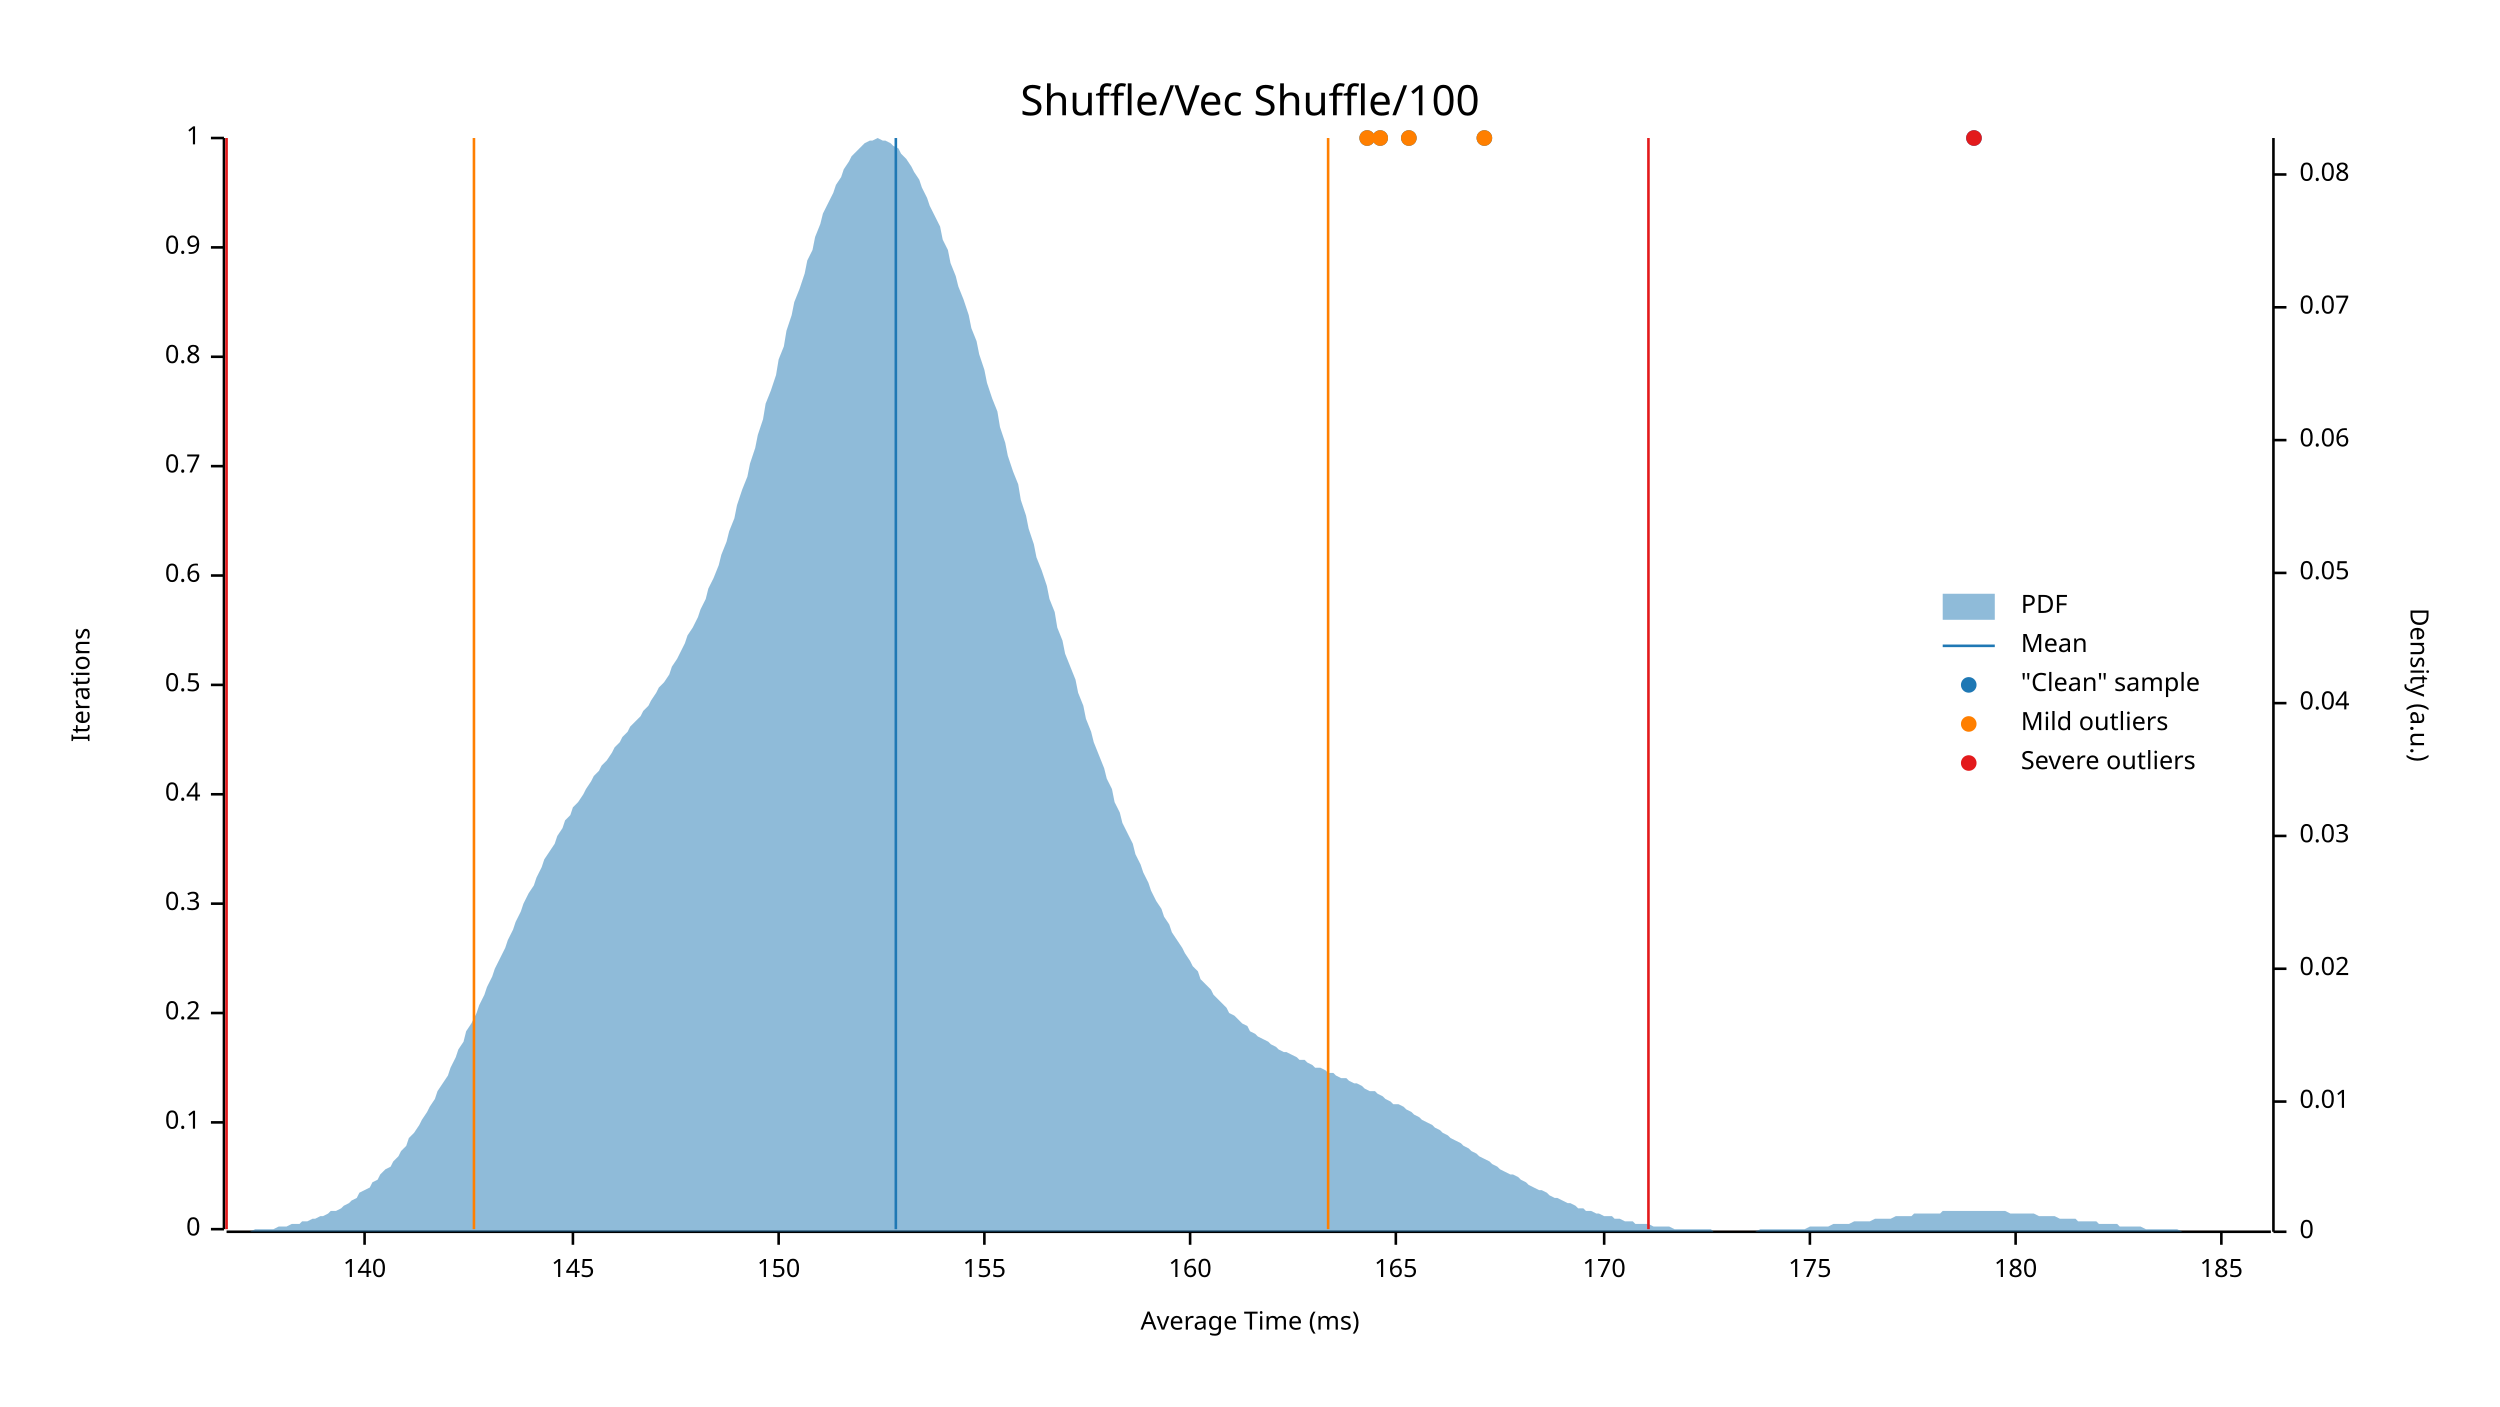
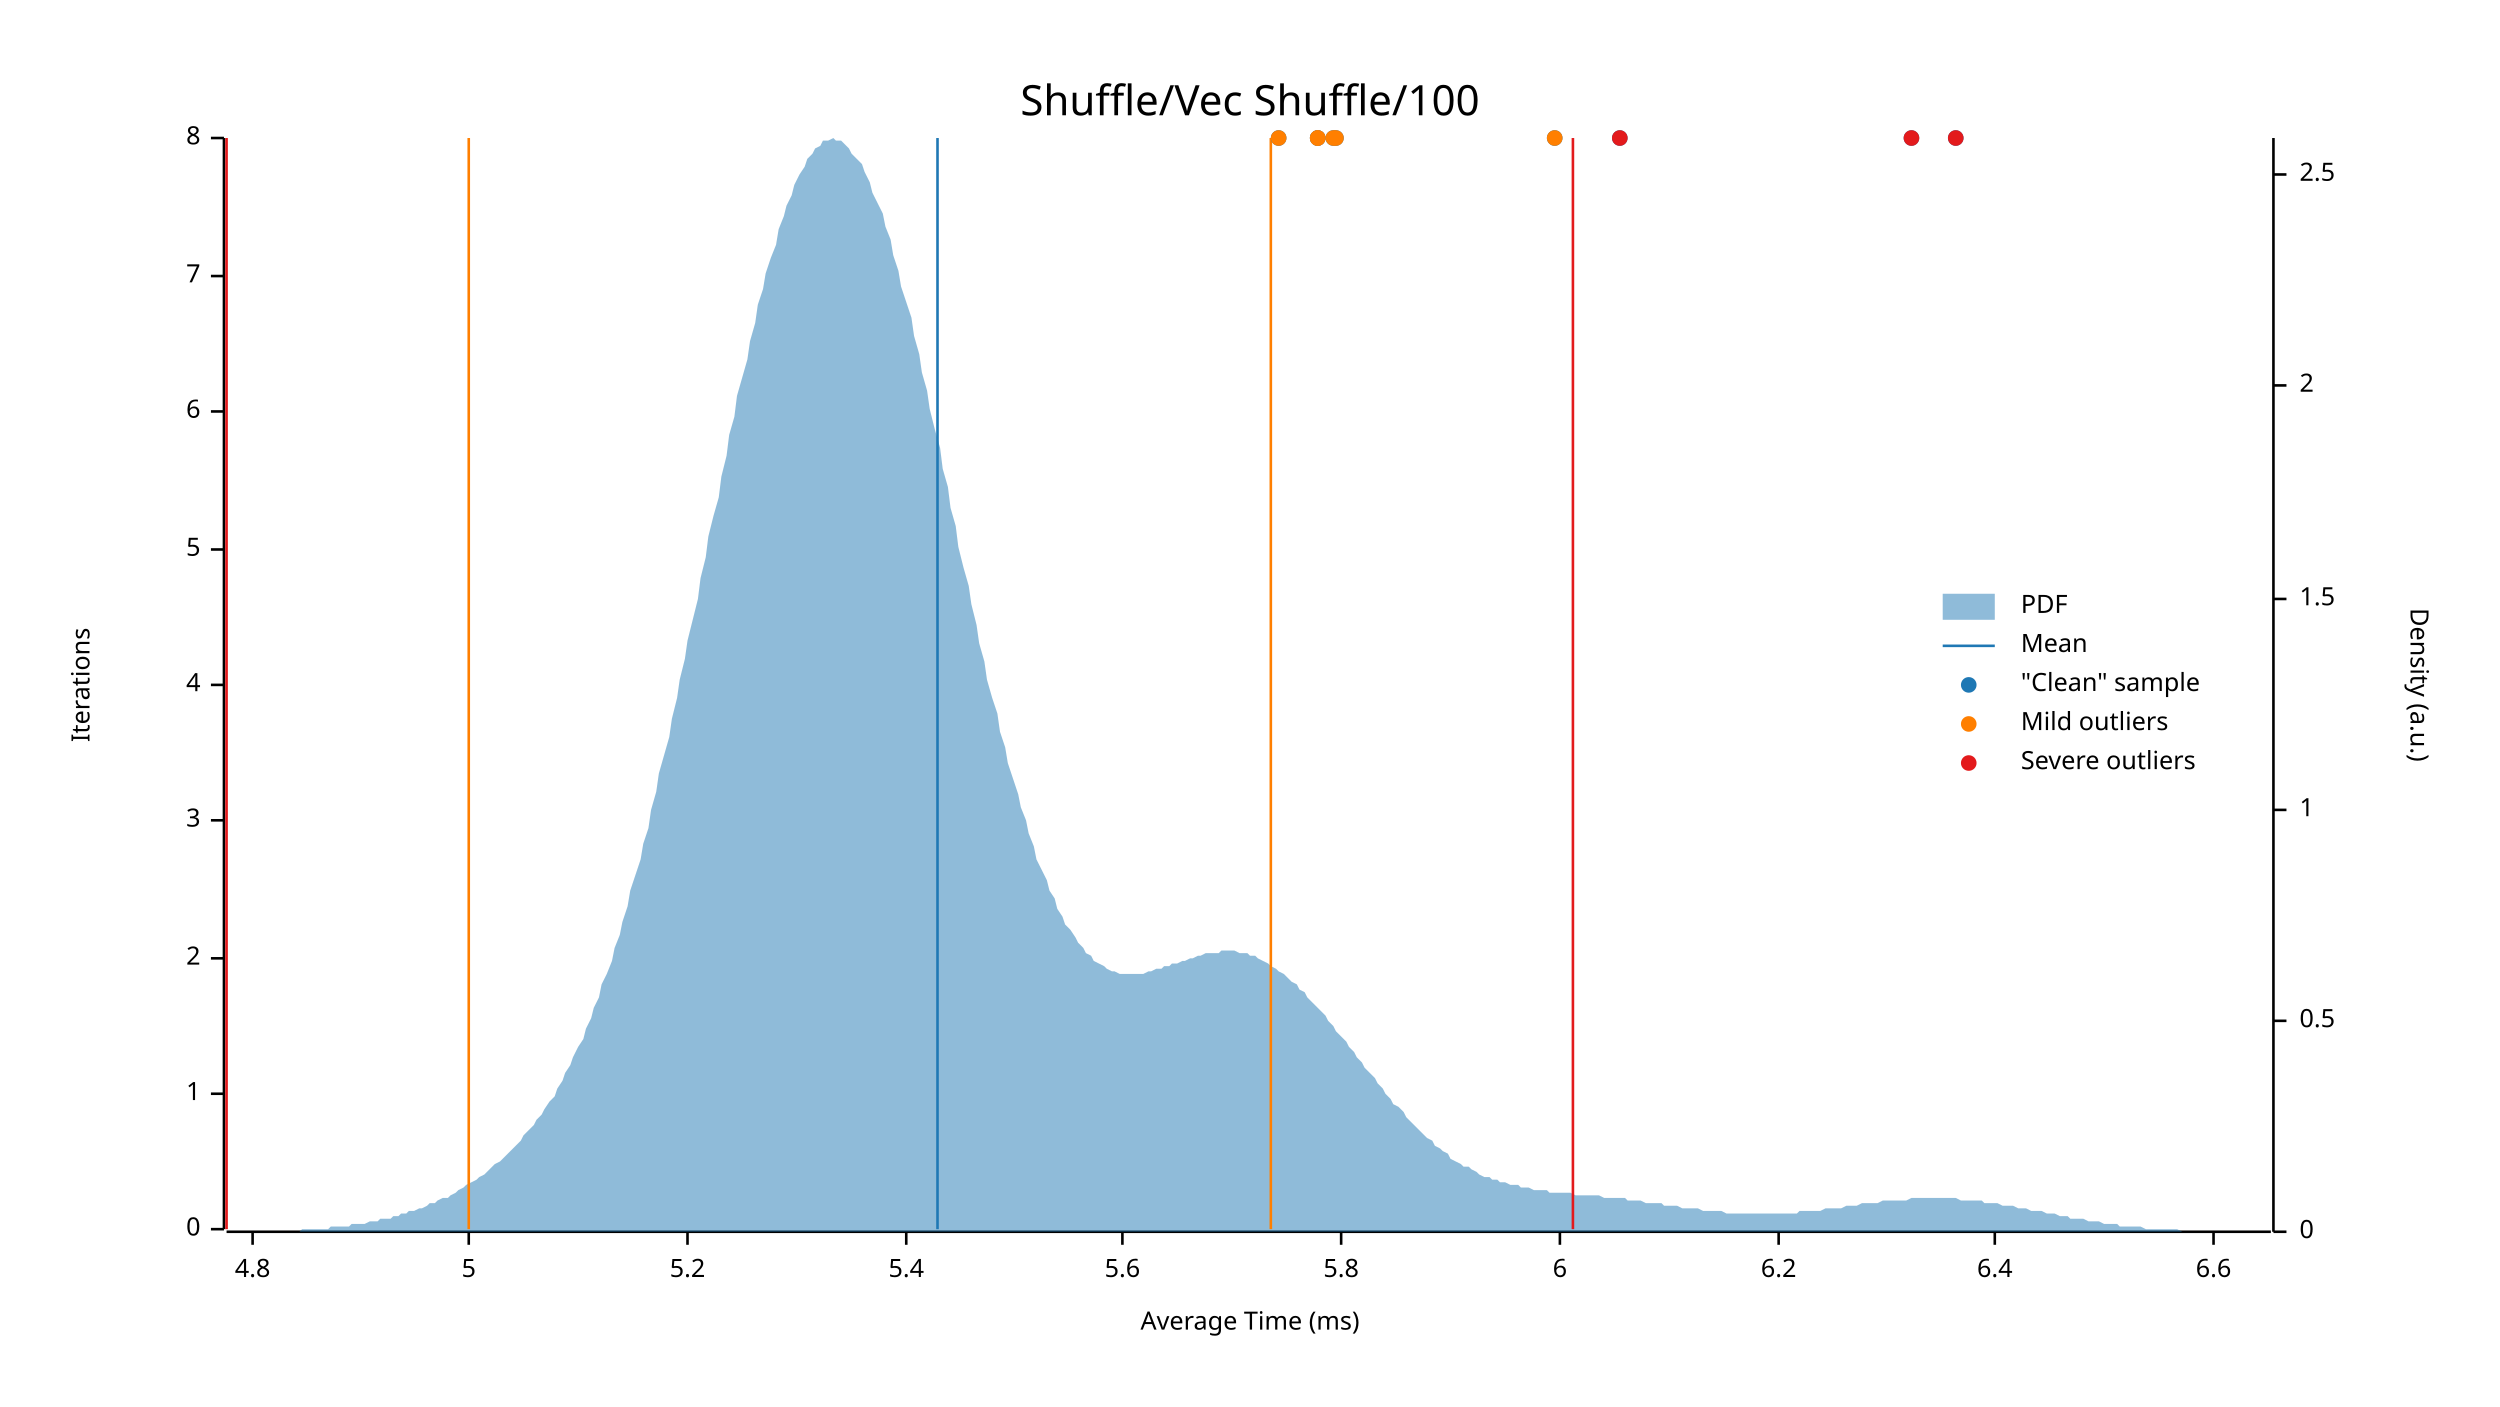
<svg xmlns="http://www.w3.org/2000/svg" width="960" height="540" viewBox="0 0 960 540">
  <text x="480" y="32" dy="0.76em" text-anchor="middle" font-family="sans-serif" font-size="16.129" opacity="1" fill="#000000">
Shuffle/Vec Shuffle/100
</text>
  <text x="27" y="263" dy="0.76em" text-anchor="middle" font-family="sans-serif" font-size="9.677" opacity="1" fill="#000000" transform="rotate(270, 27, 263)">
Iterations
</text>
  <text x="480" y="513" dy="-0.5ex" text-anchor="middle" font-family="sans-serif" font-size="9.677" opacity="1" fill="#000000">
Average Time (ms)
</text>
  <polyline fill="none" opacity="1" stroke="#000000" stroke-width="1" points="86,53 86,472 " />
  <text x="77" y="472" dy="0.5ex" text-anchor="end" font-family="sans-serif" font-size="9.677" opacity="1" fill="#000000">
0
</text>
  <polyline fill="none" opacity="1" stroke="#000000" stroke-width="1" points="81,472 86,472 " />
-   <text x="77" y="431" dy="0.5ex" text-anchor="end" font-family="sans-serif" font-size="9.677" opacity="1" fill="#000000">
- 0.1
+   <text x="77" y="420" dy="0.5ex" text-anchor="end" font-family="sans-serif" font-size="9.677" opacity="1" fill="#000000">
+ 1
</text>
-   <polyline fill="none" opacity="1" stroke="#000000" stroke-width="1" points="81,431 86,431 " />
-   <text x="77" y="389" dy="0.5ex" text-anchor="end" font-family="sans-serif" font-size="9.677" opacity="1" fill="#000000">
- 0.2
+   <polyline fill="none" opacity="1" stroke="#000000" stroke-width="1" points="81,420 86,420 " />
+   <text x="77" y="368" dy="0.5ex" text-anchor="end" font-family="sans-serif" font-size="9.677" opacity="1" fill="#000000">
+ 2
</text>
-   <polyline fill="none" opacity="1" stroke="#000000" stroke-width="1" points="81,389 86,389 " />
-   <text x="77" y="347" dy="0.5ex" text-anchor="end" font-family="sans-serif" font-size="9.677" opacity="1" fill="#000000">
- 0.3
+   <polyline fill="none" opacity="1" stroke="#000000" stroke-width="1" points="81,368 86,368 " />
+   <text x="77" y="315" dy="0.5ex" text-anchor="end" font-family="sans-serif" font-size="9.677" opacity="1" fill="#000000">
+ 3
</text>
-   <polyline fill="none" opacity="1" stroke="#000000" stroke-width="1" points="81,347 86,347 " />
-   <text x="77" y="305" dy="0.5ex" text-anchor="end" font-family="sans-serif" font-size="9.677" opacity="1" fill="#000000">
- 0.4
- </text>
-   <polyline fill="none" opacity="1" stroke="#000000" stroke-width="1" points="81,305 86,305 " />
+   <polyline fill="none" opacity="1" stroke="#000000" stroke-width="1" points="81,315 86,315 " />
  <text x="77" y="263" dy="0.5ex" text-anchor="end" font-family="sans-serif" font-size="9.677" opacity="1" fill="#000000">
- 0.5
+ 4
</text>
  <polyline fill="none" opacity="1" stroke="#000000" stroke-width="1" points="81,263 86,263 " />
-   <text x="77" y="221" dy="0.5ex" text-anchor="end" font-family="sans-serif" font-size="9.677" opacity="1" fill="#000000">
- 0.6
+   <text x="77" y="211" dy="0.5ex" text-anchor="end" font-family="sans-serif" font-size="9.677" opacity="1" fill="#000000">
+ 5
</text>
-   <polyline fill="none" opacity="1" stroke="#000000" stroke-width="1" points="81,221 86,221 " />
-   <text x="77" y="179" dy="0.5ex" text-anchor="end" font-family="sans-serif" font-size="9.677" opacity="1" fill="#000000">
- 0.7
+   <polyline fill="none" opacity="1" stroke="#000000" stroke-width="1" points="81,211 86,211 " />
+   <text x="77" y="158" dy="0.5ex" text-anchor="end" font-family="sans-serif" font-size="9.677" opacity="1" fill="#000000">
+ 6
</text>
-   <polyline fill="none" opacity="1" stroke="#000000" stroke-width="1" points="81,179 86,179 " />
-   <text x="77" y="137" dy="0.5ex" text-anchor="end" font-family="sans-serif" font-size="9.677" opacity="1" fill="#000000">
- 0.8
+   <polyline fill="none" opacity="1" stroke="#000000" stroke-width="1" points="81,158 86,158 " />
+   <text x="77" y="106" dy="0.5ex" text-anchor="end" font-family="sans-serif" font-size="9.677" opacity="1" fill="#000000">
+ 7
</text>
-   <polyline fill="none" opacity="1" stroke="#000000" stroke-width="1" points="81,137 86,137 " />
-   <text x="77" y="95" dy="0.5ex" text-anchor="end" font-family="sans-serif" font-size="9.677" opacity="1" fill="#000000">
- 0.9
- </text>
-   <polyline fill="none" opacity="1" stroke="#000000" stroke-width="1" points="81,95 86,95 " />
+   <polyline fill="none" opacity="1" stroke="#000000" stroke-width="1" points="81,106 86,106 " />
  <text x="77" y="53" dy="0.5ex" text-anchor="end" font-family="sans-serif" font-size="9.677" opacity="1" fill="#000000">
- 1
+ 8
</text>
  <polyline fill="none" opacity="1" stroke="#000000" stroke-width="1" points="81,53 86,53 " />
  <polyline fill="none" opacity="1" stroke="#000000" stroke-width="1" points="87,473 872,473 " />
-   <text x="140" y="483" dy="0.76em" text-anchor="middle" font-family="sans-serif" font-size="9.677" opacity="1" fill="#000000">
- 140
+   <text x="97" y="483" dy="0.76em" text-anchor="middle" font-family="sans-serif" font-size="9.677" opacity="1" fill="#000000">
+ 4.8
</text>
-   <polyline fill="none" opacity="1" stroke="#000000" stroke-width="1" points="140,473 140,478 " />
-   <text x="220" y="483" dy="0.76em" text-anchor="middle" font-family="sans-serif" font-size="9.677" opacity="1" fill="#000000">
- 145
+   <polyline fill="none" opacity="1" stroke="#000000" stroke-width="1" points="97,473 97,478 " />
+   <text x="180" y="483" dy="0.76em" text-anchor="middle" font-family="sans-serif" font-size="9.677" opacity="1" fill="#000000">
+ 5
</text>
-   <polyline fill="none" opacity="1" stroke="#000000" stroke-width="1" points="220,473 220,478 " />
-   <text x="299" y="483" dy="0.76em" text-anchor="middle" font-family="sans-serif" font-size="9.677" opacity="1" fill="#000000">
- 150
+   <polyline fill="none" opacity="1" stroke="#000000" stroke-width="1" points="180,473 180,478 " />
+   <text x="264" y="483" dy="0.76em" text-anchor="middle" font-family="sans-serif" font-size="9.677" opacity="1" fill="#000000">
+ 5.2
</text>
-   <polyline fill="none" opacity="1" stroke="#000000" stroke-width="1" points="299,473 299,478 " />
-   <text x="378" y="483" dy="0.76em" text-anchor="middle" font-family="sans-serif" font-size="9.677" opacity="1" fill="#000000">
- 155
+   <polyline fill="none" opacity="1" stroke="#000000" stroke-width="1" points="264,473 264,478 " />
+   <text x="348" y="483" dy="0.76em" text-anchor="middle" font-family="sans-serif" font-size="9.677" opacity="1" fill="#000000">
+ 5.4
</text>
-   <polyline fill="none" opacity="1" stroke="#000000" stroke-width="1" points="378,473 378,478 " />
-   <text x="457" y="483" dy="0.76em" text-anchor="middle" font-family="sans-serif" font-size="9.677" opacity="1" fill="#000000">
- 160
+   <polyline fill="none" opacity="1" stroke="#000000" stroke-width="1" points="348,473 348,478 " />
+   <text x="431" y="483" dy="0.76em" text-anchor="middle" font-family="sans-serif" font-size="9.677" opacity="1" fill="#000000">
+ 5.6
</text>
-   <polyline fill="none" opacity="1" stroke="#000000" stroke-width="1" points="457,473 457,478 " />
-   <text x="536" y="483" dy="0.76em" text-anchor="middle" font-family="sans-serif" font-size="9.677" opacity="1" fill="#000000">
- 165
+   <polyline fill="none" opacity="1" stroke="#000000" stroke-width="1" points="431,473 431,478 " />
+   <text x="515" y="483" dy="0.76em" text-anchor="middle" font-family="sans-serif" font-size="9.677" opacity="1" fill="#000000">
+ 5.8
</text>
-   <polyline fill="none" opacity="1" stroke="#000000" stroke-width="1" points="536,473 536,478 " />
-   <text x="616" y="483" dy="0.76em" text-anchor="middle" font-family="sans-serif" font-size="9.677" opacity="1" fill="#000000">
- 170
+   <polyline fill="none" opacity="1" stroke="#000000" stroke-width="1" points="515,473 515,478 " />
+   <text x="599" y="483" dy="0.76em" text-anchor="middle" font-family="sans-serif" font-size="9.677" opacity="1" fill="#000000">
+ 6
</text>
-   <polyline fill="none" opacity="1" stroke="#000000" stroke-width="1" points="616,473 616,478 " />
-   <text x="695" y="483" dy="0.76em" text-anchor="middle" font-family="sans-serif" font-size="9.677" opacity="1" fill="#000000">
- 175
+   <polyline fill="none" opacity="1" stroke="#000000" stroke-width="1" points="599,473 599,478 " />
+   <text x="683" y="483" dy="0.76em" text-anchor="middle" font-family="sans-serif" font-size="9.677" opacity="1" fill="#000000">
+ 6.2
</text>
-   <polyline fill="none" opacity="1" stroke="#000000" stroke-width="1" points="695,473 695,478 " />
-   <text x="774" y="483" dy="0.76em" text-anchor="middle" font-family="sans-serif" font-size="9.677" opacity="1" fill="#000000">
- 180
+   <polyline fill="none" opacity="1" stroke="#000000" stroke-width="1" points="683,473 683,478 " />
+   <text x="766" y="483" dy="0.76em" text-anchor="middle" font-family="sans-serif" font-size="9.677" opacity="1" fill="#000000">
+ 6.4
</text>
-   <polyline fill="none" opacity="1" stroke="#000000" stroke-width="1" points="774,473 774,478 " />
-   <text x="853" y="483" dy="0.76em" text-anchor="middle" font-family="sans-serif" font-size="9.677" opacity="1" fill="#000000">
- 185
+   <polyline fill="none" opacity="1" stroke="#000000" stroke-width="1" points="766,473 766,478 " />
+   <text x="850" y="483" dy="0.76em" text-anchor="middle" font-family="sans-serif" font-size="9.677" opacity="1" fill="#000000">
+ 6.6
</text>
-   <polyline fill="none" opacity="1" stroke="#000000" stroke-width="1" points="853,473 853,478 " />
+   <polyline fill="none" opacity="1" stroke="#000000" stroke-width="1" points="850,473 850,478 " />
  <text x="933" y="263" dy="0.76em" text-anchor="middle" font-family="sans-serif" font-size="9.677" opacity="1" fill="#000000" transform="rotate(90, 933, 263)">
Density (a.u.)
</text>
  <polyline fill="none" opacity="1" stroke="#000000" stroke-width="1" points="873,53 873,473 " />
  <text x="883" y="473" dy="0.5ex" text-anchor="start" font-family="sans-serif" font-size="9.677" opacity="1" fill="#000000">
0
</text>
  <polyline fill="none" opacity="1" stroke="#000000" stroke-width="1" points="873,473 878,473 " />
-   <text x="883" y="423" dy="0.5ex" text-anchor="start" font-family="sans-serif" font-size="9.677" opacity="1" fill="#000000">
- 0.01
+   <text x="883" y="392" dy="0.5ex" text-anchor="start" font-family="sans-serif" font-size="9.677" opacity="1" fill="#000000">
+ 0.5
</text>
-   <polyline fill="none" opacity="1" stroke="#000000" stroke-width="1" points="873,423 878,423 " />
-   <text x="883" y="372" dy="0.5ex" text-anchor="start" font-family="sans-serif" font-size="9.677" opacity="1" fill="#000000">
- 0.02
+   <polyline fill="none" opacity="1" stroke="#000000" stroke-width="1" points="873,392 878,392 " />
+   <text x="883" y="311" dy="0.5ex" text-anchor="start" font-family="sans-serif" font-size="9.677" opacity="1" fill="#000000">
+ 1
</text>
-   <polyline fill="none" opacity="1" stroke="#000000" stroke-width="1" points="873,372 878,372 " />
-   <text x="883" y="321" dy="0.5ex" text-anchor="start" font-family="sans-serif" font-size="9.677" opacity="1" fill="#000000">
- 0.03
+   <polyline fill="none" opacity="1" stroke="#000000" stroke-width="1" points="873,311 878,311 " />
+   <text x="883" y="230" dy="0.5ex" text-anchor="start" font-family="sans-serif" font-size="9.677" opacity="1" fill="#000000">
+ 1.5
</text>
-   <polyline fill="none" opacity="1" stroke="#000000" stroke-width="1" points="873,321 878,321 " />
-   <text x="883" y="270" dy="0.5ex" text-anchor="start" font-family="sans-serif" font-size="9.677" opacity="1" fill="#000000">
- 0.04
+   <polyline fill="none" opacity="1" stroke="#000000" stroke-width="1" points="873,230 878,230 " />
+   <text x="883" y="148" dy="0.5ex" text-anchor="start" font-family="sans-serif" font-size="9.677" opacity="1" fill="#000000">
+ 2
</text>
-   <polyline fill="none" opacity="1" stroke="#000000" stroke-width="1" points="873,270 878,270 " />
-   <text x="883" y="220" dy="0.5ex" text-anchor="start" font-family="sans-serif" font-size="9.677" opacity="1" fill="#000000">
- 0.05
- </text>
-   <polyline fill="none" opacity="1" stroke="#000000" stroke-width="1" points="873,220 878,220 " />
-   <text x="883" y="169" dy="0.5ex" text-anchor="start" font-family="sans-serif" font-size="9.677" opacity="1" fill="#000000">
- 0.06
- </text>
-   <polyline fill="none" opacity="1" stroke="#000000" stroke-width="1" points="873,169 878,169 " />
-   <text x="883" y="118" dy="0.5ex" text-anchor="start" font-family="sans-serif" font-size="9.677" opacity="1" fill="#000000">
- 0.07
- </text>
-   <polyline fill="none" opacity="1" stroke="#000000" stroke-width="1" points="873,118 878,118 " />
+   <polyline fill="none" opacity="1" stroke="#000000" stroke-width="1" points="873,148 878,148 " />
  <text x="883" y="67" dy="0.5ex" text-anchor="start" font-family="sans-serif" font-size="9.677" opacity="1" fill="#000000">
- 0.08
+ 2.5
</text>
  <polyline fill="none" opacity="1" stroke="#000000" stroke-width="1" points="873,67 878,67 " />
-   <polygon opacity="0.5" fill="#1F78B4" points="87,473 88,473 90,473 91,473 93,473 94,473 96,473 98,472 99,472 101,472 102,472 104,472 105,472 107,471 109,471 110,471 112,470 113,470 115,470 116,469 118,469 120,468 121,468 123,467 124,467 126,466 127,465 129,465 131,464 132,463 134,462 135,461 137,460 138,458 140,457 142,456 143,454 145,453 146,451 148,449 150,448 151,446 153,444 154,442 156,440 157,437 159,435 161,432 162,430 164,427 165,425 167,422 168,419 170,416 172,413 173,410 175,406 176,403 178,400 179,396 181,393 183,389 184,386 186,382 187,379 189,375 190,372 192,368 194,364 195,361 197,357 198,354 200,350 201,347 203,343 205,340 206,337 208,333 209,330 211,327 213,324 214,321 216,318 217,315 219,313 220,310 222,308 224,305 225,303 227,300 228,298 230,296 231,294 233,292 235,289 236,287 238,285 239,283 241,281 242,279 244,277 246,275 247,273 249,271 250,269 252,266 253,264 255,262 257,259 258,256 260,253 261,251 263,247 264,244 266,241 268,237 269,234 271,230 272,226 274,222 276,217 277,213 279,208 280,204 282,199 283,194 285,188 287,183 288,178 290,172 291,167 293,161 294,155 296,150 298,144 299,138 301,133 302,127 304,121 305,116 307,111 309,105 310,100 312,96 313,91 315,86 316,82 318,78 320,74 321,71 323,68 324,65 326,62 327,60 329,58 331,56 332,55 334,54 335,54 337,53 339,54 340,54 342,55 343,56 345,57 346,59 348,61 350,64 351,66 353,69 354,72 356,76 357,79 359,83 361,87 362,92 364,96 365,101 367,106 368,110 370,115 372,121 373,126 375,131 376,136 378,142 379,147 381,153 383,158 384,164 386,170 387,175 389,181 391,186 392,192 394,198 395,203 397,209 398,214 400,219 402,225 403,230 405,235 406,241 408,246 409,251 411,256 413,261 414,266 416,271 417,276 419,281 420,285 422,290 424,295 425,299 427,303 428,308 430,312 431,316 433,320 435,324 436,328 438,332 439,335 441,339 442,342 444,346 446,349 447,352 449,355 450,358 452,361 454,364 455,366 457,369 458,371 460,373 461,376 463,378 465,380 466,382 468,384 469,385 471,387 472,389 474,390 476,392 477,393 479,394 480,396 482,397 483,398 485,399 487,400 488,401 490,402 491,403 493,404 494,404 496,405 498,406 499,407 501,407 502,408 504,409 505,410 507,410 509,411 510,412 512,412 513,413 515,414 517,414 518,415 520,416 521,416 523,417 524,418 526,419 528,419 529,420 531,421 532,422 534,423 535,424 537,424 539,425 540,426 542,427 543,428 545,429 546,430 548,431 550,432 551,433 553,434 554,435 556,436 557,437 559,438 561,439 562,440 564,441 565,442 567,443 568,444 570,445 572,446 573,447 575,448 576,449 578,450 580,451 581,451 583,452 584,453 586,454 587,455 589,456 591,457 592,457 594,458 595,459 597,460 598,460 600,461 602,462 603,462 605,463 606,464 608,464 609,465 611,465 613,466 614,466 616,467 617,467 619,467 620,468 622,468 624,469 625,469 627,469 628,470 630,470 632,470 633,470 635,471 636,471 638,471 639,471 641,471 643,472 644,472 646,472 647,472 649,472 650,472 652,472 654,472 655,472 657,472 658,473 660,473 661,473 663,473 665,473 666,473 668,473 669,473 671,473 672,473 674,473 676,472 677,472 679,472 680,472 682,472 683,472 685,472 687,472 688,472 690,472 691,472 693,472 695,471 696,471 698,471 699,471 701,471 702,471 704,470 706,470 707,470 709,470 710,470 712,469 713,469 715,469 717,469 718,469 720,468 721,468 723,468 724,468 726,468 728,467 729,467 731,467 732,467 734,467 735,466 737,466 739,466 740,466 742,466 743,466 745,466 746,465 748,465 750,465 751,465 753,465 754,465 756,465 758,465 759,465 761,465 762,465 764,465 765,465 767,465 769,465 770,465 772,466 773,466 775,466 776,466 778,466 780,466 781,466 783,467 784,467 786,467 787,467 789,467 791,468 792,468 794,468 795,468 797,468 798,469 800,469 802,469 803,469 805,469 806,470 808,470 809,470 811,470 813,470 814,471 816,471 817,471 819,471 821,471 822,471 824,472 825,472 827,472 828,472 830,472 832,472 833,472 835,472 836,472 838,473 839,473 841,473 843,473 844,473 846,473 847,473 849,473 850,473 852,473 854,473 855,473 857,473 858,473 860,473 861,473 863,473 865,473 866,473 868,473 869,473 871,473 873,473 873,473 87,473 " />
-   <polyline fill="none" opacity="1" stroke="#1F78B4" stroke-width="1" points="344,472 344,53 " />
-   <polyline fill="none" opacity="1" stroke="#FF7F00" stroke-width="1" points="182,472 182,53 " />
-   <polyline fill="none" opacity="1" stroke="#FF7F00" stroke-width="1" points="510,472 510,53 " />
+   <polygon opacity="0.5" fill="#1F78B4" points="87,473 88,473 90,473 91,473 93,473 94,473 96,473 98,473 99,473 101,473 102,473 104,473 105,473 107,473 109,473 110,473 112,473 113,473 115,473 116,472 118,472 120,472 121,472 123,472 124,472 126,472 127,471 129,471 131,471 132,471 134,471 135,470 137,470 138,470 140,470 142,469 143,469 145,469 146,468 148,468 150,468 151,467 153,467 154,466 156,466 157,465 159,465 161,464 162,464 164,463 165,462 167,462 168,461 170,460 172,460 173,459 175,458 176,457 178,456 179,455 181,454 183,453 184,452 186,451 187,450 189,448 190,447 192,446 194,444 195,443 197,441 198,440 200,438 201,436 203,434 205,432 206,430 208,428 209,426 211,423 213,421 214,418 216,415 217,412 219,409 220,406 222,402 224,399 225,395 227,391 228,387 230,383 231,378 233,374 235,369 236,364 238,359 239,354 241,348 242,342 244,336 246,330 247,324 249,318 250,311 252,304 253,297 255,290 257,283 258,276 260,268 261,261 263,253 264,246 266,238 268,230 269,222 271,214 272,206 274,198 276,191 277,183 279,175 280,167 282,160 283,152 285,145 287,138 288,131 290,124 291,117 293,111 294,105 296,99 298,94 299,88 301,83 302,79 304,75 305,71 307,67 309,64 310,61 312,59 313,57 315,56 316,54 318,54 320,53 321,54 323,54 324,55 326,57 327,59 329,61 331,63 332,66 334,70 335,74 337,78 339,82 340,87 342,92 343,98 345,104 346,110 348,116 350,122 351,129 353,136 354,143 356,150 357,157 359,165 361,172 362,180 364,187 365,195 367,202 368,210 370,218 372,225 373,232 375,240 376,247 378,254 379,261 381,268 383,274 384,281 386,287 387,293 389,299 391,305 392,310 394,315 395,320 397,325 398,330 400,334 402,338 403,342 405,345 406,349 408,352 409,355 411,357 413,360 414,362 416,364 417,366 419,367 420,369 422,370 424,371 425,372 427,373 428,373 430,374 431,374 433,374 435,374 436,374 438,374 439,374 441,373 442,373 444,372 446,372 447,371 449,371 450,370 452,370 454,369 455,369 457,368 458,368 460,367 461,367 463,366 465,366 466,366 468,366 469,365 471,365 472,365 474,365 476,366 477,366 479,366 480,367 482,367 483,368 485,369 487,370 488,371 490,372 491,373 493,374 494,375 496,377 498,378 499,380 501,381 502,383 504,385 505,386 507,388 509,390 510,392 512,394 513,396 515,398 517,400 518,402 520,404 521,406 523,408 524,410 526,412 528,414 529,416 531,418 532,420 534,422 535,424 537,425 539,427 540,429 542,431 543,432 545,434 546,435 548,437 550,438 551,440 553,441 554,442 556,443 557,445 559,446 561,447 562,448 564,448 565,449 567,450 568,451 570,452 572,452 573,453 575,453 576,454 578,454 580,455 581,455 583,455 584,456 586,456 587,456 589,457 591,457 592,457 594,457 595,458 597,458 598,458 600,458 602,458 603,458 605,459 606,459 608,459 609,459 611,459 613,459 614,459 616,460 617,460 619,460 620,460 622,460 624,460 625,461 627,461 628,461 630,461 632,462 633,462 635,462 636,462 638,462 639,463 641,463 643,463 644,463 646,464 647,464 649,464 650,464 652,464 654,465 655,465 657,465 658,465 660,465 661,465 663,466 665,466 666,466 668,466 669,466 671,466 672,466 674,466 676,466 677,466 679,466 680,466 682,466 683,466 685,466 687,466 688,466 690,466 691,465 693,465 695,465 696,465 698,465 699,465 701,464 702,464 704,464 706,464 707,464 709,463 710,463 712,463 713,463 715,462 717,462 718,462 720,462 721,462 723,461 724,461 726,461 728,461 729,461 731,461 732,461 734,460 735,460 737,460 739,460 740,460 742,460 743,460 745,460 746,460 748,460 750,460 751,460 753,461 754,461 756,461 758,461 759,461 761,461 762,462 764,462 765,462 767,462 769,463 770,463 772,463 773,463 775,464 776,464 778,464 780,465 781,465 783,465 784,465 786,466 787,466 789,466 791,467 792,467 794,467 795,468 797,468 798,468 800,468 802,469 803,469 805,469 806,469 808,470 809,470 811,470 813,470 814,471 816,471 817,471 819,471 821,471 822,471 824,472 825,472 827,472 828,472 830,472 832,472 833,472 835,472 836,472 838,473 839,473 841,473 843,473 844,473 846,473 847,473 849,473 850,473 852,473 854,473 855,473 857,473 858,473 860,473 861,473 863,473 865,473 866,473 868,473 869,473 871,473 873,473 873,473 87,473 " />
+   <polyline fill="none" opacity="1" stroke="#1F78B4" stroke-width="1" points="360,472 360,53 " />
+   <polyline fill="none" opacity="1" stroke="#FF7F00" stroke-width="1" points="180,472 180,53 " />
+   <polyline fill="none" opacity="1" stroke="#FF7F00" stroke-width="1" points="488,472 488,53 " />
  <polyline fill="none" opacity="1" stroke="#E31A1C" stroke-width="1" points="87,472 87,53 " />
-   <polyline fill="none" opacity="1" stroke="#E31A1C" stroke-width="1" points="633,472 633,53 " />
-   <circle cx="541" cy="53" r="3" opacity="1" fill="#1F78B4" stroke="none" stroke-width="1" />
-   <circle cx="570" cy="53" r="3" opacity="1" fill="#1F78B4" stroke="none" stroke-width="1" />
-   <circle cx="758" cy="53" r="3" opacity="1" fill="#1F78B4" stroke="none" stroke-width="1" />
-   <circle cx="530" cy="53" r="3" opacity="1" fill="#1F78B4" stroke="none" stroke-width="1" />
-   <circle cx="525" cy="53" r="3" opacity="1" fill="#1F78B4" stroke="none" stroke-width="1" />
-   <circle cx="541" cy="53" r="3" opacity="1" fill="#FF7F00" stroke="none" stroke-width="1" />
-   <circle cx="570" cy="53" r="3" opacity="1" fill="#FF7F00" stroke="none" stroke-width="1" />
-   <circle cx="530" cy="53" r="3" opacity="1" fill="#FF7F00" stroke="none" stroke-width="1" />
-   <circle cx="525" cy="53" r="3" opacity="1" fill="#FF7F00" stroke="none" stroke-width="1" />
-   <circle cx="758" cy="53" r="3" opacity="1" fill="#E31A1C" stroke="none" stroke-width="1" />
+   <polyline fill="none" opacity="1" stroke="#E31A1C" stroke-width="1" points="604,472 604,53 " />
+   <circle cx="751" cy="53" r="3" opacity="1" fill="#1F78B4" stroke="none" stroke-width="1" />
+   <circle cx="734" cy="53" r="3" opacity="1" fill="#1F78B4" stroke="none" stroke-width="1" />
+   <circle cx="597" cy="53" r="3" opacity="1" fill="#1F78B4" stroke="none" stroke-width="1" />
+   <circle cx="506" cy="53" r="3" opacity="1" fill="#1F78B4" stroke="none" stroke-width="1" />
+   <circle cx="512" cy="53" r="3" opacity="1" fill="#1F78B4" stroke="none" stroke-width="1" />
+   <circle cx="506" cy="53" r="3" opacity="1" fill="#1F78B4" stroke="none" stroke-width="1" />
+   <circle cx="513" cy="53" r="3" opacity="1" fill="#1F78B4" stroke="none" stroke-width="1" />
+   <circle cx="491" cy="53" r="3" opacity="1" fill="#1F78B4" stroke="none" stroke-width="1" />
+   <circle cx="622" cy="53" r="3" opacity="1" fill="#1F78B4" stroke="none" stroke-width="1" />
+   <circle cx="597" cy="53" r="3" opacity="1" fill="#FF7F00" stroke="none" stroke-width="1" />
+   <circle cx="506" cy="53" r="3" opacity="1" fill="#FF7F00" stroke="none" stroke-width="1" />
+   <circle cx="512" cy="53" r="3" opacity="1" fill="#FF7F00" stroke="none" stroke-width="1" />
+   <circle cx="506" cy="53" r="3" opacity="1" fill="#FF7F00" stroke="none" stroke-width="1" />
+   <circle cx="513" cy="53" r="3" opacity="1" fill="#FF7F00" stroke="none" stroke-width="1" />
+   <circle cx="491" cy="53" r="3" opacity="1" fill="#FF7F00" stroke="none" stroke-width="1" />
+   <circle cx="751" cy="53" r="3" opacity="1" fill="#E31A1C" stroke="none" stroke-width="1" />
+   <circle cx="734" cy="53" r="3" opacity="1" fill="#E31A1C" stroke="none" stroke-width="1" />
+   <circle cx="622" cy="53" r="3" opacity="1" fill="#E31A1C" stroke="none" stroke-width="1" />
  <text x="776" y="228" dy="0.76em" text-anchor="start" font-family="sans-serif" font-size="9.677" opacity="1" fill="#000000">
PDF
</text>
  <text x="776" y="243" dy="0.76em" text-anchor="start" font-family="sans-serif" font-size="9.677" opacity="1" fill="#000000">
Mean
</text>
  <text x="776" y="258" dy="0.76em" text-anchor="start" font-family="sans-serif" font-size="9.677" opacity="1" fill="#000000">
"Clean" sample
</text>
  <text x="776" y="273" dy="0.76em" text-anchor="start" font-family="sans-serif" font-size="9.677" opacity="1" fill="#000000">
Mild outliers
</text>
  <text x="776" y="288" dy="0.76em" text-anchor="start" font-family="sans-serif" font-size="9.677" opacity="1" fill="#000000">
Severe outliers
</text>
  <rect x="746" y="228" width="20" height="10" opacity="0.5" fill="#1F78B4" stroke="none" />
  <polyline fill="none" opacity="1" stroke="#1F78B4" stroke-width="1" points="746,248 766,248 " />
  <circle cx="756" cy="263" r="3" opacity="1" fill="#1F78B4" stroke="none" stroke-width="1" />
  <circle cx="756" cy="278" r="3" opacity="1" fill="#FF7F00" stroke="none" stroke-width="1" />
  <circle cx="756" cy="293" r="3" opacity="1" fill="#E31A1C" stroke="none" stroke-width="1" />
</svg>
